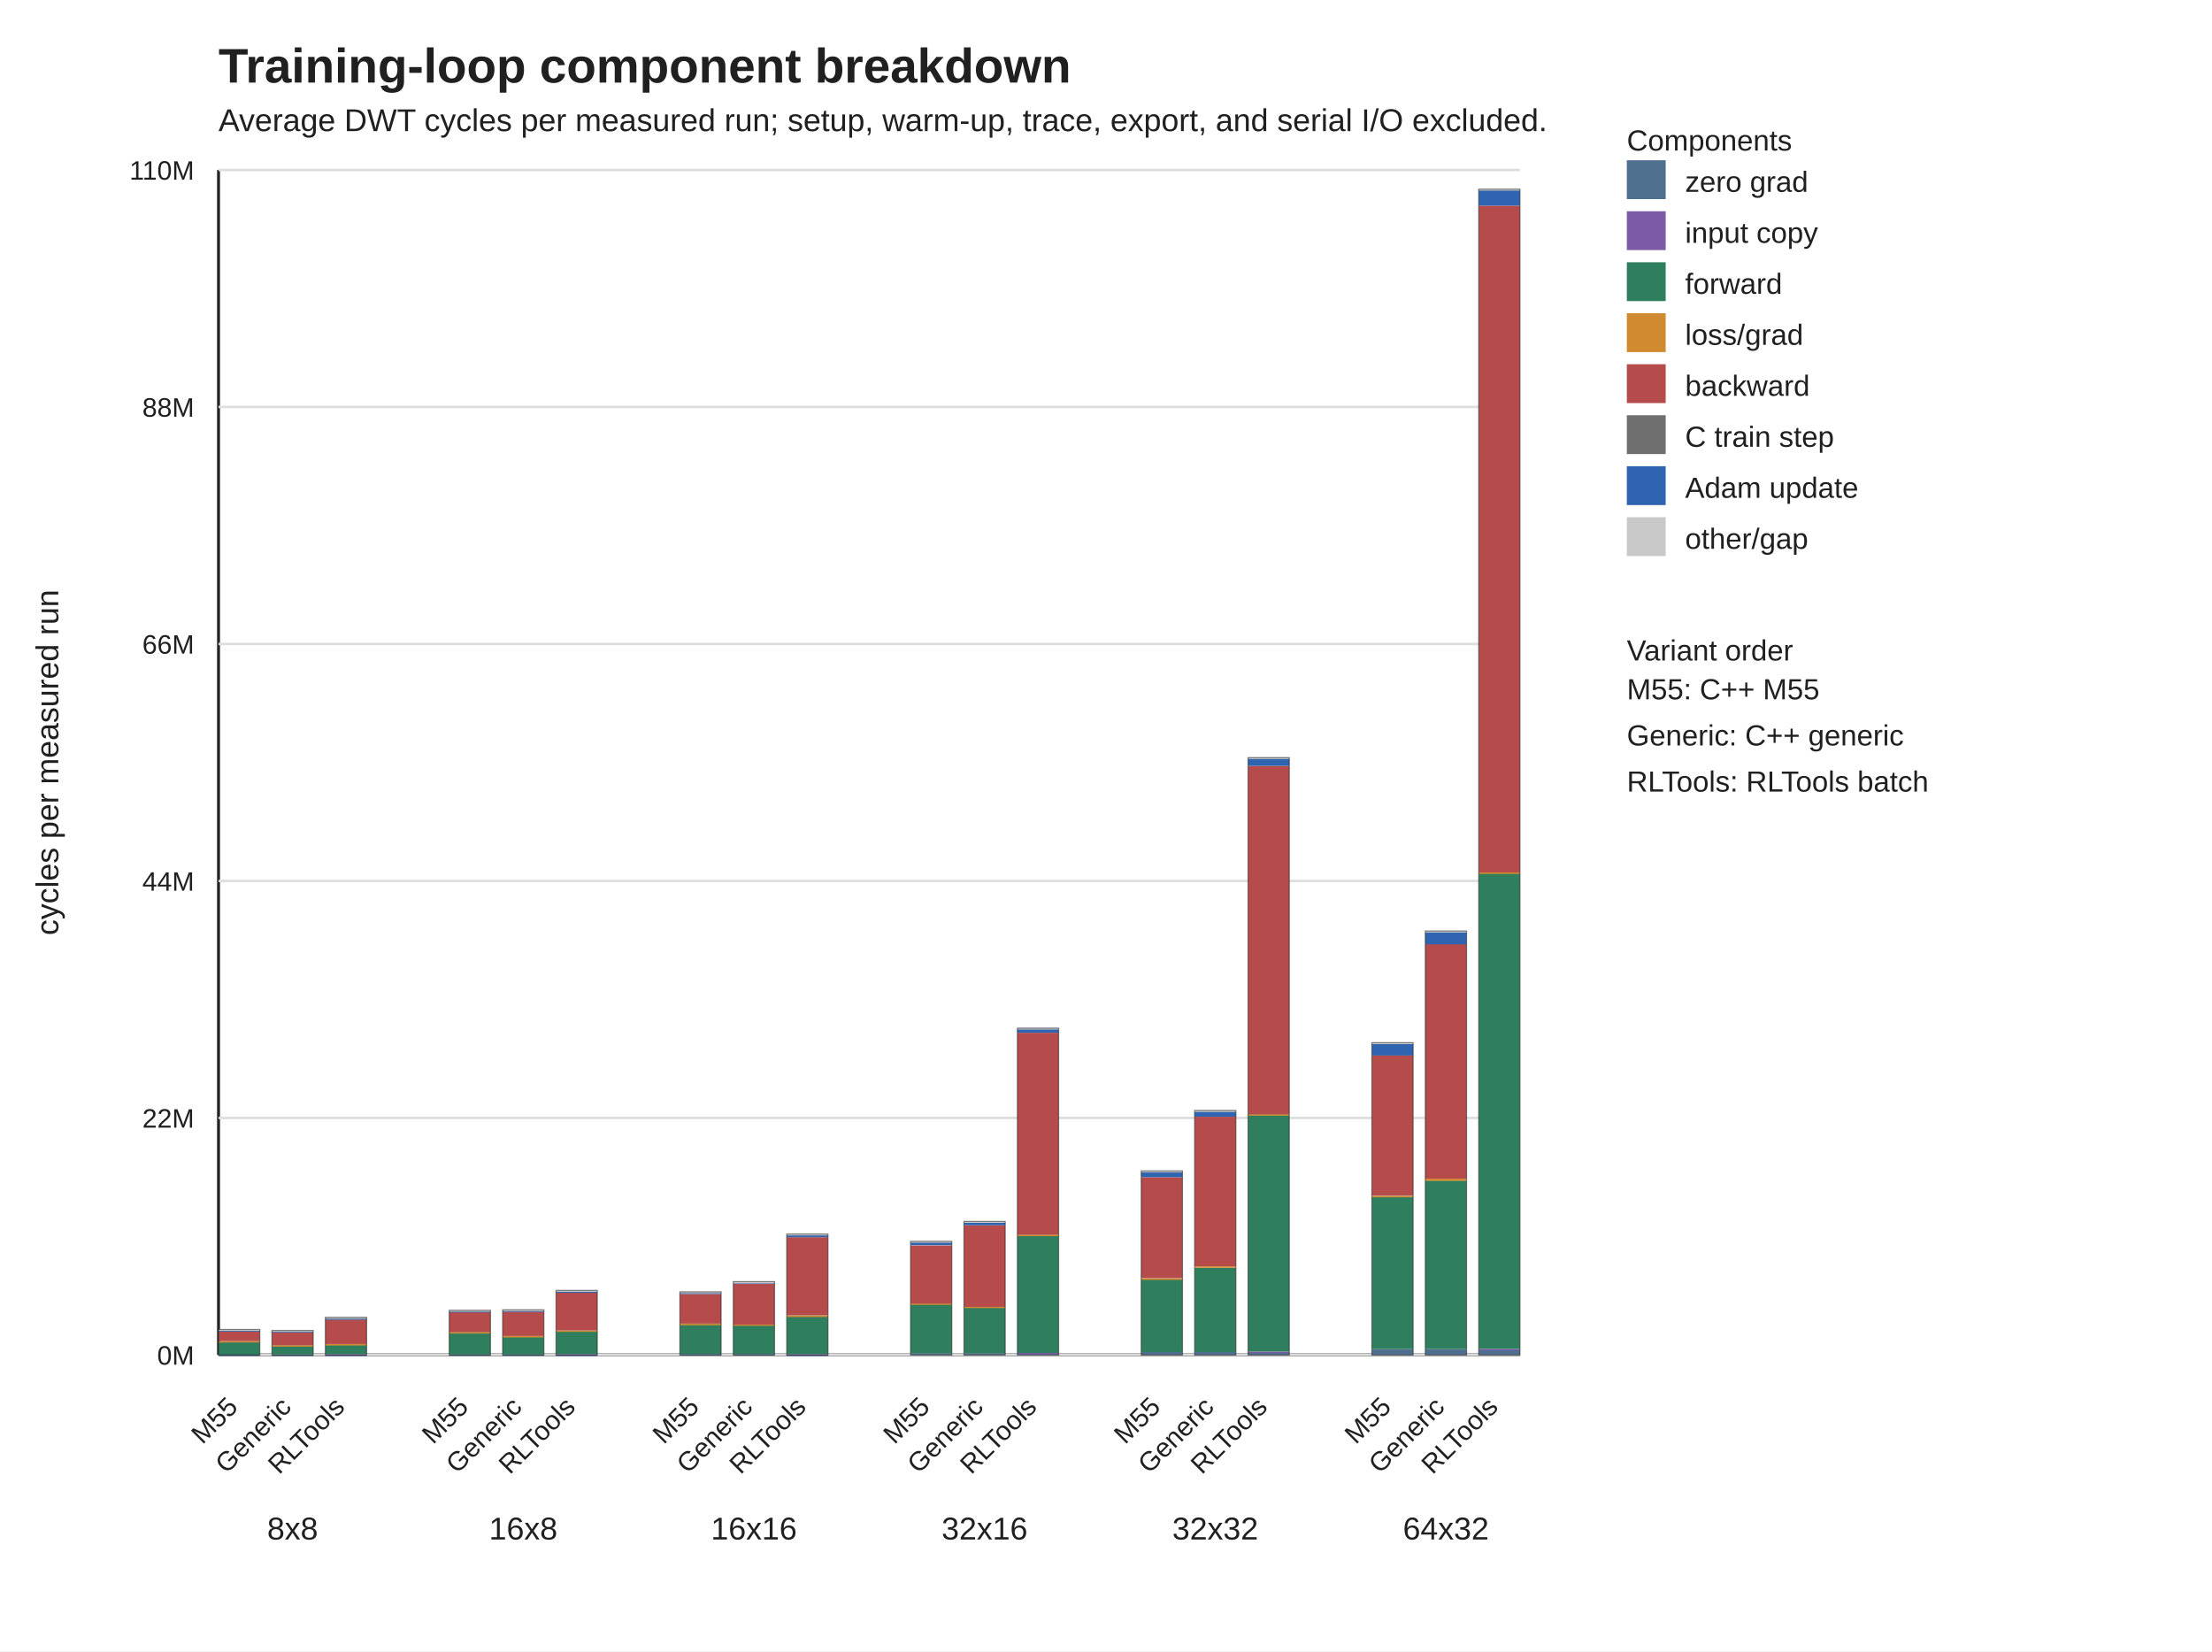
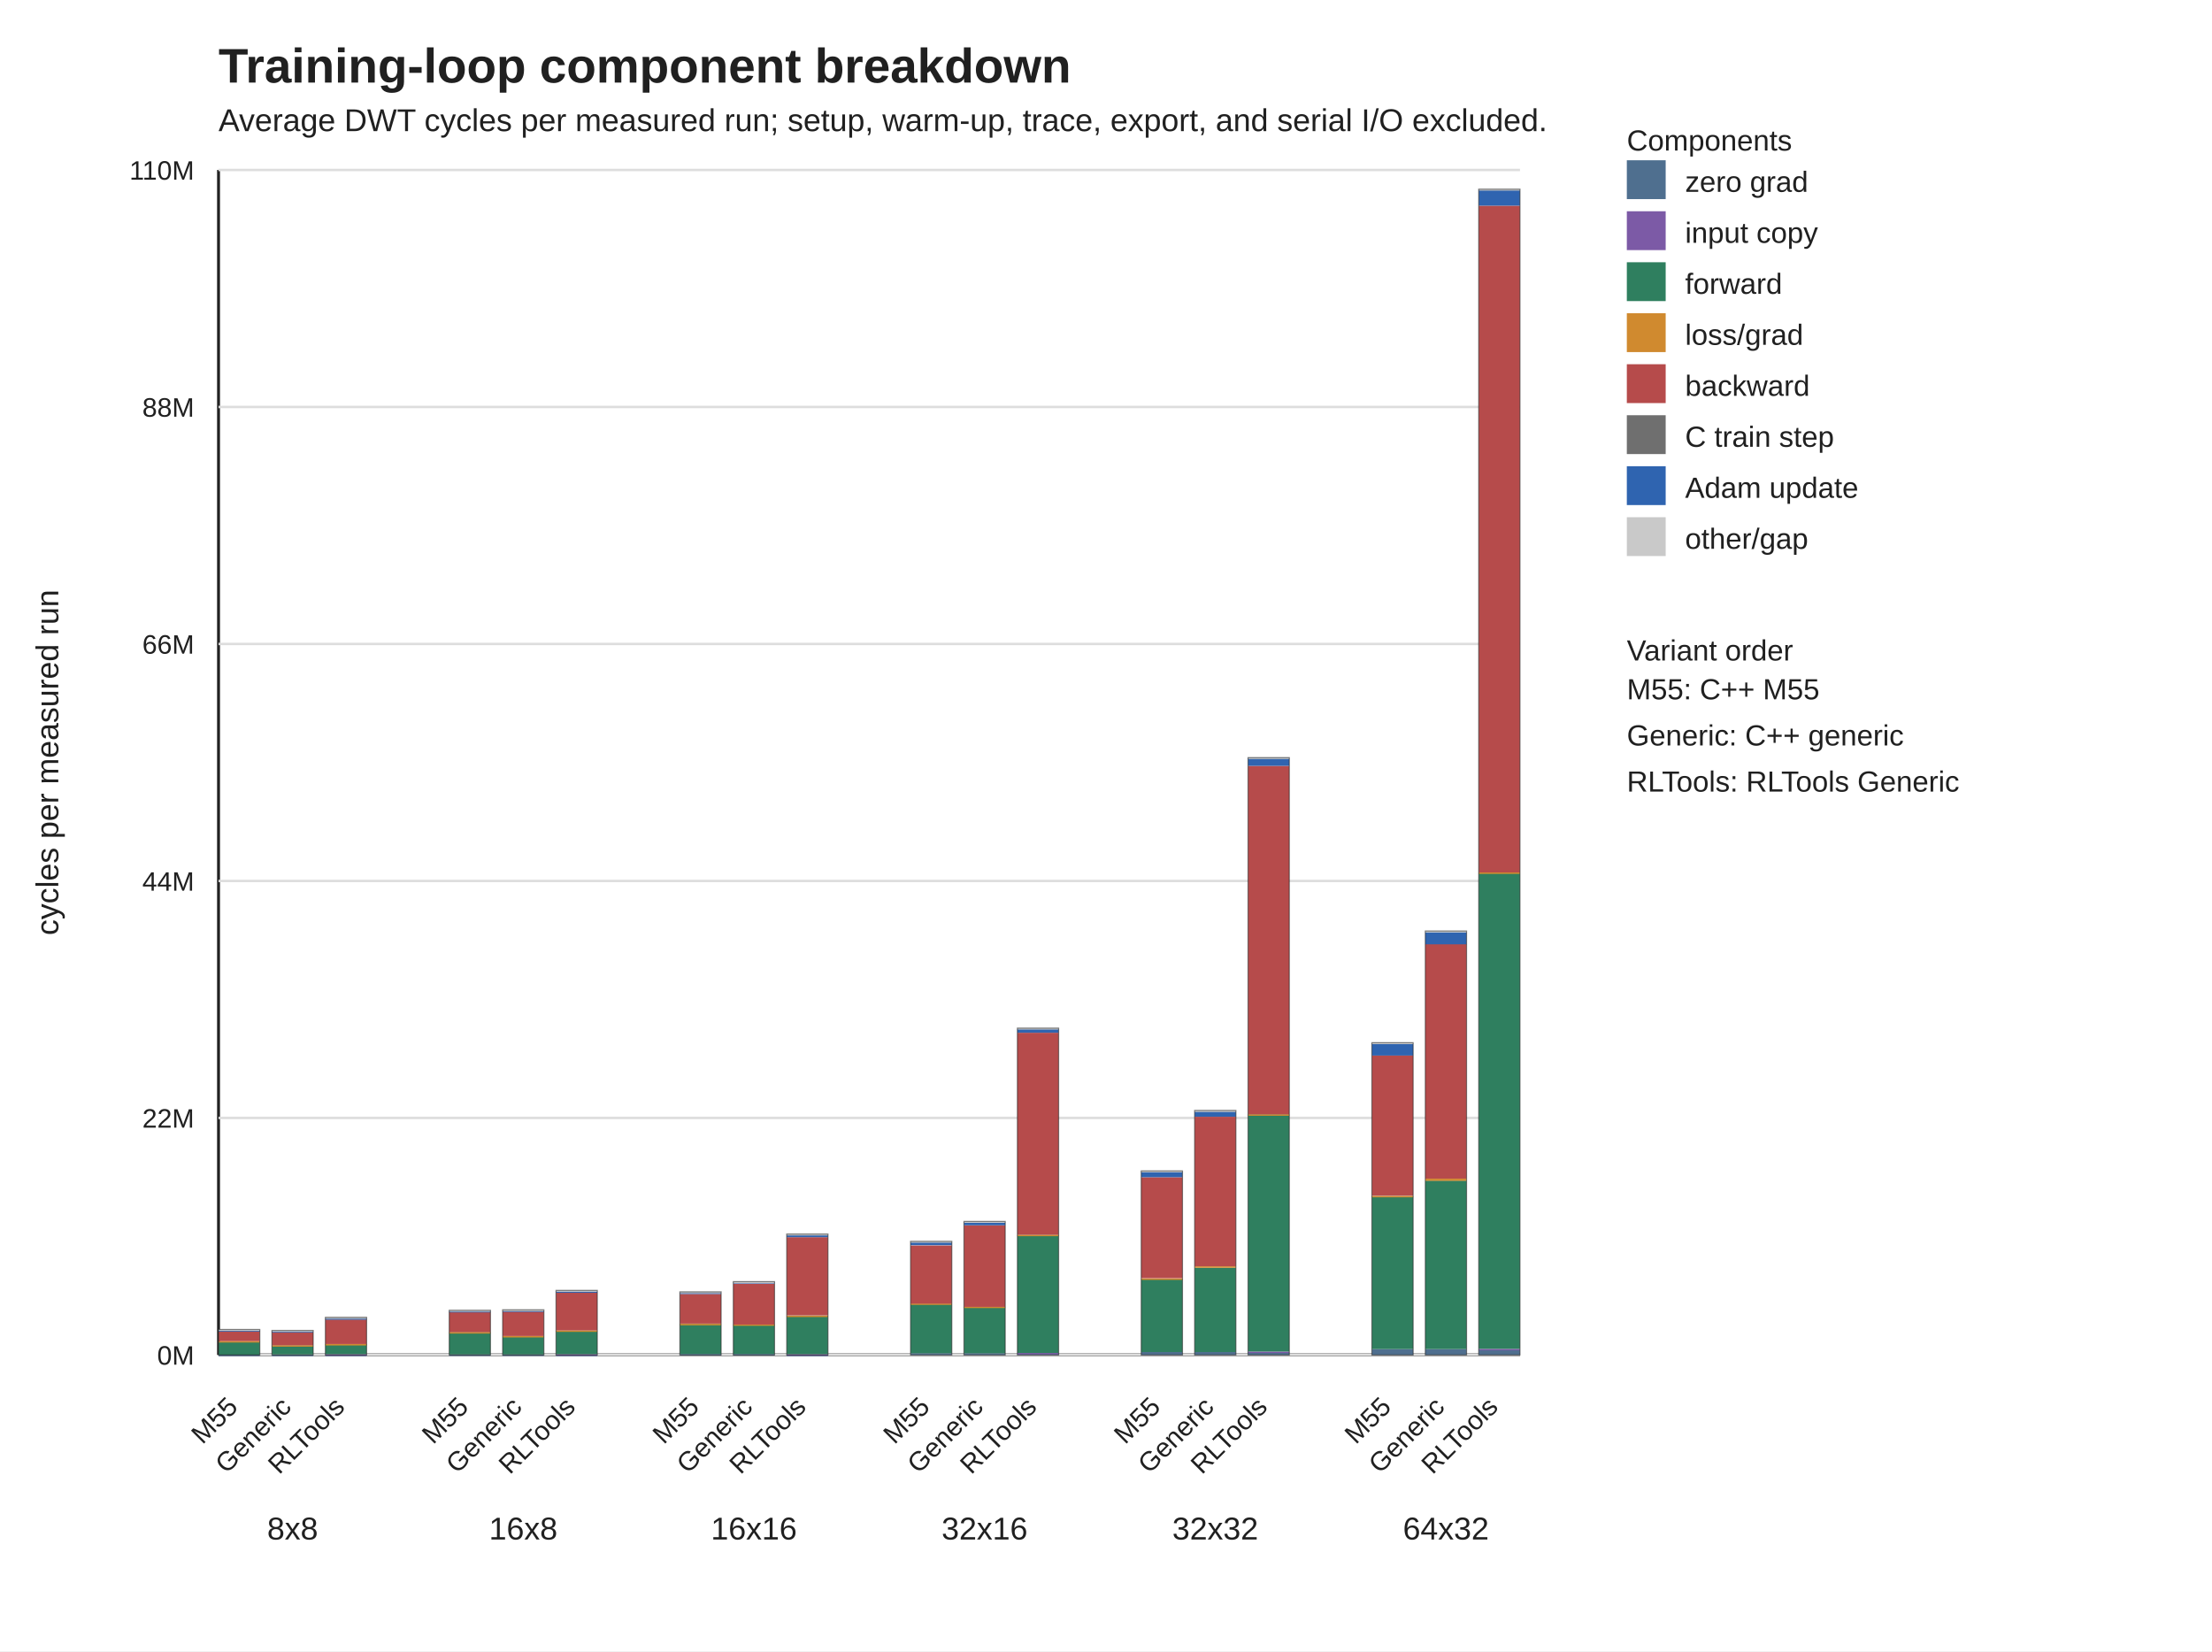
<svg xmlns="http://www.w3.org/2000/svg" width="911" height="680" viewBox="0 0 911 680">
  <rect width="100%" height="100%" fill="#ffffff" />
  <style>text{font-family:Arial,Helvetica,sans-serif;fill:#202020}.axis{stroke:#222;stroke-width:1.2}.grid{stroke:#dddddd;stroke-width:1}.label{font-size:13px}.title{font-size:20px;font-weight:700}.tick{font-size:11px}.legend{font-size:12px}</style>
  <text class="title" x="90" y="34">Training-loop component breakdown</text>
  <text class="label" x="90" y="54">Average DWT cycles per measured run; setup, warm-up, trace, export, and serial I/O excluded.</text>
  <line class="axis" x1="90" y1="558" x2="626" y2="558" />
  <line class="axis" x1="90" y1="70" x2="90" y2="558" />
  <line class="grid" x1="90" y1="558.0" x2="626" y2="558.0" />
  <text class="tick" x="80" y="562.0" text-anchor="end">0M</text>
  <line class="grid" x1="90" y1="460.4" x2="626" y2="460.4" />
  <text class="tick" x="80" y="464.4" text-anchor="end">22M</text>
  <line class="grid" x1="90" y1="362.8" x2="626" y2="362.8" />
  <text class="tick" x="80" y="366.8" text-anchor="end">44M</text>
  <line class="grid" x1="90" y1="265.2" x2="626" y2="265.2" />
  <text class="tick" x="80" y="269.2" text-anchor="end">66M</text>
  <line class="grid" x1="90" y1="167.6" x2="626" y2="167.6" />
  <text class="tick" x="80" y="171.6" text-anchor="end">88M</text>
  <line class="grid" x1="90" y1="70.0" x2="626" y2="70.0" />
  <text class="tick" x="80" y="74.0" text-anchor="end">110M</text>
  <text class="label" x="120.5" y="634" text-anchor="middle">8x8</text>
  <rect x="90.0" y="557.9" width="17" height="0.6" fill="#4f6f8f" />
  <rect x="90.0" y="552.4" width="17" height="5.5" fill="#2f7f5f" />
  <rect x="90.0" y="552.3" width="17" height="0.6" fill="#d08a2f" />
  <rect x="90.0" y="548.0" width="17" height="4.3" fill="#b64b4b" />
  <rect x="90.0" y="547.8" width="17" height="0.6" fill="#2f64b0" />
  <rect x="90.0" y="547.5" width="17" height="0.6" fill="#c9c9c9" />
  <rect x="90.0" y="547.5" width="17" height="10.5" fill="none" stroke="#222" stroke-width=".45" opacity=".55" />
  <text class="tick" x="98.5" y="580" text-anchor="end" transform="rotate(-45 98.5 580)">M55</text>
  <rect x="112.0" y="557.9" width="17" height="0.6" fill="#4f6f8f" />
  <rect x="112.0" y="554.1" width="17" height="3.7" fill="#2f7f5f" />
  <rect x="112.0" y="554.0" width="17" height="0.6" fill="#d08a2f" />
  <rect x="112.0" y="548.4" width="17" height="5.6" fill="#b64b4b" />
  <rect x="112.0" y="548.2" width="17" height="0.6" fill="#2f64b0" />
  <rect x="112.0" y="547.9" width="17" height="0.6" fill="#c9c9c9" />
  <rect x="112.0" y="547.9" width="17" height="10.1" fill="none" stroke="#222" stroke-width=".45" opacity=".55" />
  <text class="tick" x="120.5" y="580" text-anchor="end" transform="rotate(-45 120.5 580)">Generic</text>
  <rect x="134.0" y="557.9" width="17" height="0.6" fill="#4f6f8f" />
  <rect x="134.0" y="557.7" width="17" height="0.6" fill="#7c5aa6" />
  <rect x="134.0" y="553.5" width="17" height="4.2" fill="#2f7f5f" />
  <rect x="134.0" y="553.5" width="17" height="0.6" fill="#d08a2f" />
  <rect x="134.0" y="543.4" width="17" height="10.1" fill="#b64b4b" />
  <rect x="134.0" y="542.9" width="17" height="0.6" fill="#2f64b0" />
  <rect x="134.0" y="542.5" width="17" height="0.6" fill="#c9c9c9" />
  <rect x="134.0" y="542.5" width="17" height="15.5" fill="none" stroke="#222" stroke-width=".45" opacity=".55" />
  <text class="tick" x="142.5" y="580" text-anchor="end" transform="rotate(-45 142.5 580)">RLTools</text>
  <text class="label" x="215.5" y="634" text-anchor="middle">16x8</text>
  <rect x="185.0" y="557.8" width="17" height="0.6" fill="#4f6f8f" />
  <rect x="185.0" y="548.6" width="17" height="9.2" fill="#2f7f5f" />
  <rect x="185.0" y="548.6" width="17" height="0.6" fill="#d08a2f" />
  <rect x="185.0" y="540.3" width="17" height="8.3" fill="#b64b4b" />
  <rect x="185.0" y="539.9" width="17" height="0.6" fill="#2f64b0" />
  <rect x="185.0" y="539.6" width="17" height="0.6" fill="#c9c9c9" />
  <rect x="185.0" y="539.6" width="17" height="18.4" fill="none" stroke="#222" stroke-width=".45" opacity=".55" />
  <text class="tick" x="193.5" y="580" text-anchor="end" transform="rotate(-45 193.5 580)">M55</text>
  <rect x="207.0" y="557.8" width="17" height="0.6" fill="#4f6f8f" />
  <rect x="207.0" y="550.4" width="17" height="7.4" fill="#2f7f5f" />
  <rect x="207.0" y="550.2" width="17" height="0.6" fill="#d08a2f" />
  <rect x="207.0" y="540.1" width="17" height="10.1" fill="#b64b4b" />
  <rect x="207.0" y="539.7" width="17" height="0.6" fill="#2f64b0" />
  <rect x="207.0" y="539.4" width="17" height="0.6" fill="#c9c9c9" />
  <rect x="207.0" y="539.4" width="17" height="18.6" fill="none" stroke="#222" stroke-width=".45" opacity=".55" />
  <text class="tick" x="215.5" y="580" text-anchor="end" transform="rotate(-45 215.5 580)">Generic</text>
  <rect x="229.0" y="557.9" width="17" height="0.6" fill="#4f6f8f" />
  <rect x="229.0" y="557.7" width="17" height="0.6" fill="#7c5aa6" />
  <rect x="229.0" y="548.0" width="17" height="9.7" fill="#2f7f5f" />
  <rect x="229.0" y="547.9" width="17" height="0.6" fill="#d08a2f" />
  <rect x="229.0" y="532.3" width="17" height="15.6" fill="#b64b4b" />
  <rect x="229.0" y="531.7" width="17" height="0.7" fill="#2f64b0" />
  <rect x="229.0" y="531.4" width="17" height="0.6" fill="#c9c9c9" />
  <rect x="229.0" y="531.4" width="17" height="26.6" fill="none" stroke="#222" stroke-width=".45" opacity=".55" />
  <text class="tick" x="237.5" y="580" text-anchor="end" transform="rotate(-45 237.5 580)">RLTools</text>
  <text class="label" x="310.5" y="634" text-anchor="middle">16x16</text>
  <rect x="280.0" y="557.6" width="17" height="0.6" fill="#4f6f8f" />
  <rect x="280.0" y="545.2" width="17" height="12.4" fill="#2f7f5f" />
  <rect x="280.0" y="545.2" width="17" height="0.6" fill="#d08a2f" />
  <rect x="280.0" y="532.9" width="17" height="12.2" fill="#b64b4b" />
  <rect x="280.0" y="532.3" width="17" height="0.6" fill="#2f64b0" />
  <rect x="280.0" y="532.0" width="17" height="0.6" fill="#c9c9c9" />
  <rect x="280.0" y="532.0" width="17" height="26.0" fill="none" stroke="#222" stroke-width=".45" opacity=".55" />
  <text class="tick" x="288.5" y="580" text-anchor="end" transform="rotate(-45 288.5 580)">M55</text>
  <rect x="302.0" y="557.6" width="17" height="0.6" fill="#4f6f8f" />
  <rect x="302.0" y="545.6" width="17" height="12.0" fill="#2f7f5f" />
  <rect x="302.0" y="545.4" width="17" height="0.6" fill="#d08a2f" />
  <rect x="302.0" y="528.7" width="17" height="16.8" fill="#b64b4b" />
  <rect x="302.0" y="528.0" width="17" height="0.6" fill="#2f64b0" />
  <rect x="302.0" y="527.8" width="17" height="0.6" fill="#c9c9c9" />
  <rect x="302.0" y="527.8" width="17" height="30.2" fill="none" stroke="#222" stroke-width=".45" opacity=".55" />
  <text class="tick" x="310.5" y="580" text-anchor="end" transform="rotate(-45 310.5 580)">Generic</text>
  <rect x="324.0" y="557.9" width="17" height="0.6" fill="#4f6f8f" />
  <rect x="324.0" y="557.7" width="17" height="0.6" fill="#7c5aa6" />
  <rect x="324.0" y="541.8" width="17" height="15.9" fill="#2f7f5f" />
  <rect x="324.0" y="541.8" width="17" height="0.6" fill="#d08a2f" />
  <rect x="324.0" y="509.5" width="17" height="32.2" fill="#b64b4b" />
  <rect x="324.0" y="508.6" width="17" height="0.9" fill="#2f64b0" />
  <rect x="324.0" y="508.2" width="17" height="0.6" fill="#c9c9c9" />
  <rect x="324.0" y="508.2" width="17" height="49.8" fill="none" stroke="#222" stroke-width=".45" opacity=".55" />
  <text class="tick" x="332.5" y="580" text-anchor="end" transform="rotate(-45 332.5 580)">RLTools</text>
  <text class="label" x="405.5" y="634" text-anchor="middle">32x16</text>
  <rect x="375.0" y="557.3" width="17" height="0.7" fill="#4f6f8f" />
  <rect x="375.0" y="537.1" width="17" height="20.2" fill="#2f7f5f" />
  <rect x="375.0" y="536.8" width="17" height="0.6" fill="#d08a2f" />
  <rect x="375.0" y="512.9" width="17" height="24.0" fill="#b64b4b" />
  <rect x="375.0" y="511.5" width="17" height="1.3" fill="#2f64b0" />
  <rect x="375.0" y="511.2" width="17" height="0.6" fill="#c9c9c9" />
  <rect x="375.0" y="511.2" width="17" height="46.8" fill="none" stroke="#222" stroke-width=".45" opacity=".55" />
  <text class="tick" x="383.5" y="580" text-anchor="end" transform="rotate(-45 383.5 580)">M55</text>
  <rect x="397.0" y="557.3" width="17" height="0.7" fill="#4f6f8f" />
  <rect x="397.0" y="538.3" width="17" height="19.0" fill="#2f7f5f" />
  <rect x="397.0" y="538.1" width="17" height="0.6" fill="#d08a2f" />
  <rect x="397.0" y="504.6" width="17" height="33.6" fill="#b64b4b" />
  <rect x="397.0" y="503.3" width="17" height="1.3" fill="#2f64b0" />
  <rect x="397.0" y="503.0" width="17" height="0.6" fill="#c9c9c9" />
  <rect x="397.0" y="503.0" width="17" height="55.0" fill="none" stroke="#222" stroke-width=".45" opacity=".55" />
  <text class="tick" x="405.5" y="580" text-anchor="end" transform="rotate(-45 405.5 580)">Generic</text>
  <rect x="419.0" y="557.4" width="17" height="0.6" fill="#4f6f8f" />
  <rect x="419.0" y="557.2" width="17" height="0.6" fill="#7c5aa6" />
  <rect x="419.0" y="508.6" width="17" height="48.6" fill="#2f7f5f" />
  <rect x="419.0" y="508.5" width="17" height="0.6" fill="#d08a2f" />
  <rect x="419.0" y="425.3" width="17" height="83.2" fill="#b64b4b" />
  <rect x="419.0" y="423.8" width="17" height="1.5" fill="#2f64b0" />
  <rect x="419.0" y="423.4" width="17" height="0.6" fill="#c9c9c9" />
  <rect x="419.0" y="423.4" width="17" height="134.6" fill="none" stroke="#222" stroke-width=".45" opacity=".55" />
  <text class="tick" x="427.5" y="580" text-anchor="end" transform="rotate(-45 427.5 580)">RLTools</text>
  <text class="label" x="500.5" y="634" text-anchor="middle">32x32</text>
  <rect x="470.0" y="556.8" width="17" height="1.2" fill="#4f6f8f" />
  <rect x="470.0" y="526.7" width="17" height="30.1" fill="#2f7f5f" />
  <rect x="470.0" y="526.5" width="17" height="0.6" fill="#d08a2f" />
  <rect x="470.0" y="484.8" width="17" height="41.6" fill="#b64b4b" />
  <rect x="470.0" y="482.5" width="17" height="2.3" fill="#2f64b0" />
  <rect x="470.0" y="482.2" width="17" height="0.6" fill="#c9c9c9" />
  <rect x="470.0" y="482.2" width="17" height="75.8" fill="none" stroke="#222" stroke-width=".45" opacity=".55" />
  <text class="tick" x="478.5" y="580" text-anchor="end" transform="rotate(-45 478.5 580)">M55</text>
  <rect x="492.0" y="556.8" width="17" height="1.2" fill="#4f6f8f" />
  <rect x="492.0" y="522.1" width="17" height="34.7" fill="#2f7f5f" />
  <rect x="492.0" y="521.5" width="17" height="0.6" fill="#d08a2f" />
  <rect x="492.0" y="459.9" width="17" height="61.6" fill="#b64b4b" />
  <rect x="492.0" y="457.8" width="17" height="2.1" fill="#2f64b0" />
  <rect x="492.0" y="457.3" width="17" height="0.6" fill="#c9c9c9" />
  <rect x="492.0" y="457.3" width="17" height="100.7" fill="none" stroke="#222" stroke-width=".45" opacity=".55" />
  <text class="tick" x="500.5" y="580" text-anchor="end" transform="rotate(-45 500.5 580)">Generic</text>
  <rect x="514.0" y="556.9" width="17" height="1.1" fill="#4f6f8f" />
  <rect x="514.0" y="556.6" width="17" height="0.6" fill="#7c5aa6" />
  <rect x="514.0" y="458.9" width="17" height="97.7" fill="#2f7f5f" />
  <rect x="514.0" y="458.9" width="17" height="0.6" fill="#d08a2f" />
  <rect x="514.0" y="315.4" width="17" height="143.5" fill="#b64b4b" />
  <rect x="514.0" y="312.1" width="17" height="3.3" fill="#2f64b0" />
  <rect x="514.0" y="312.0" width="17" height="0.6" fill="#c9c9c9" />
  <rect x="514.0" y="312.0" width="17" height="246.0" fill="none" stroke="#222" stroke-width=".45" opacity=".55" />
  <text class="tick" x="522.5" y="580" text-anchor="end" transform="rotate(-45 522.5 580)">RLTools</text>
  <text class="label" x="595.5" y="634" text-anchor="middle">64x32</text>
  <rect x="565.0" y="555.6" width="17" height="2.4" fill="#4f6f8f" />
  <rect x="565.0" y="492.6" width="17" height="63.0" fill="#2f7f5f" />
  <rect x="565.0" y="492.5" width="17" height="0.6" fill="#d08a2f" />
  <rect x="565.0" y="434.7" width="17" height="57.7" fill="#b64b4b" />
  <rect x="565.0" y="429.7" width="17" height="5.0" fill="#2f64b0" />
  <rect x="565.0" y="429.4" width="17" height="0.6" fill="#c9c9c9" />
  <rect x="565.0" y="429.4" width="17" height="128.6" fill="none" stroke="#222" stroke-width=".45" opacity=".55" />
  <text class="tick" x="573.5" y="580" text-anchor="end" transform="rotate(-45 573.5 580)">M55</text>
  <rect x="587.0" y="555.6" width="17" height="2.4" fill="#4f6f8f" />
  <rect x="587.0" y="486.2" width="17" height="69.4" fill="#2f7f5f" />
  <rect x="587.0" y="485.4" width="17" height="0.9" fill="#d08a2f" />
  <rect x="587.0" y="388.8" width="17" height="96.6" fill="#b64b4b" />
  <rect x="587.0" y="383.9" width="17" height="5.0" fill="#2f64b0" />
  <rect x="587.0" y="383.4" width="17" height="0.6" fill="#c9c9c9" />
  <rect x="587.0" y="383.4" width="17" height="174.6" fill="none" stroke="#222" stroke-width=".45" opacity=".55" />
  <text class="tick" x="595.5" y="580" text-anchor="end" transform="rotate(-45 595.5 580)">Generic</text>
  <rect x="609.0" y="555.8" width="17" height="2.2" fill="#4f6f8f" />
  <rect x="609.0" y="555.5" width="17" height="0.6" fill="#7c5aa6" />
  <rect x="609.0" y="359.4" width="17" height="196.1" fill="#2f7f5f" />
  <rect x="609.0" y="359.3" width="17" height="0.6" fill="#d08a2f" />
  <rect x="609.0" y="84.7" width="17" height="274.6" fill="#b64b4b" />
  <rect x="609.0" y="78.0" width="17" height="6.7" fill="#2f64b0" />
  <rect x="609.0" y="77.9" width="17" height="0.6" fill="#c9c9c9" />
  <rect x="609.0" y="77.9" width="17" height="480.1" fill="none" stroke="#222" stroke-width=".45" opacity=".55" />
  <text class="tick" x="617.5" y="580" text-anchor="end" transform="rotate(-45 617.5 580)">RLTools</text>
  <text class="label" transform="translate(24 314.0) rotate(-90)" text-anchor="middle">cycles per measured run</text>
  <text class="legend" x="670" y="62">Components</text>
  <rect x="670" y="66" width="16" height="16" fill="#4f6f8f" />
  <text class="legend" x="694" y="79">zero grad</text>
  <rect x="670" y="87" width="16" height="16" fill="#7c5aa6" />
  <text class="legend" x="694" y="100">input copy</text>
  <rect x="670" y="108" width="16" height="16" fill="#2f7f5f" />
  <text class="legend" x="694" y="121">forward</text>
  <rect x="670" y="129" width="16" height="16" fill="#d08a2f" />
  <text class="legend" x="694" y="142">loss/grad</text>
  <rect x="670" y="150" width="16" height="16" fill="#b64b4b" />
  <text class="legend" x="694" y="163">backward</text>
  <rect x="670" y="171" width="16" height="16" fill="#6f6f6f" />
  <text class="legend" x="694" y="184">C train step</text>
  <rect x="670" y="192" width="16" height="16" fill="#2f64b0" />
  <text class="legend" x="694" y="205">Adam update</text>
  <rect x="670" y="213" width="16" height="16" fill="#c9c9c9" />
  <text class="legend" x="694" y="226">other/gap</text>
  <text class="legend" x="670" y="272">Variant order</text>
  <text class="legend" x="670" y="288">M55: C++ M55</text>
  <text class="legend" x="670" y="307">Generic: C++ generic</text>
-   <text class="legend" x="670" y="326">RLTools: RLTools batch</text>
+   <text class="legend" x="670" y="326">RLTools: RLTools Generic</text>
</svg>
